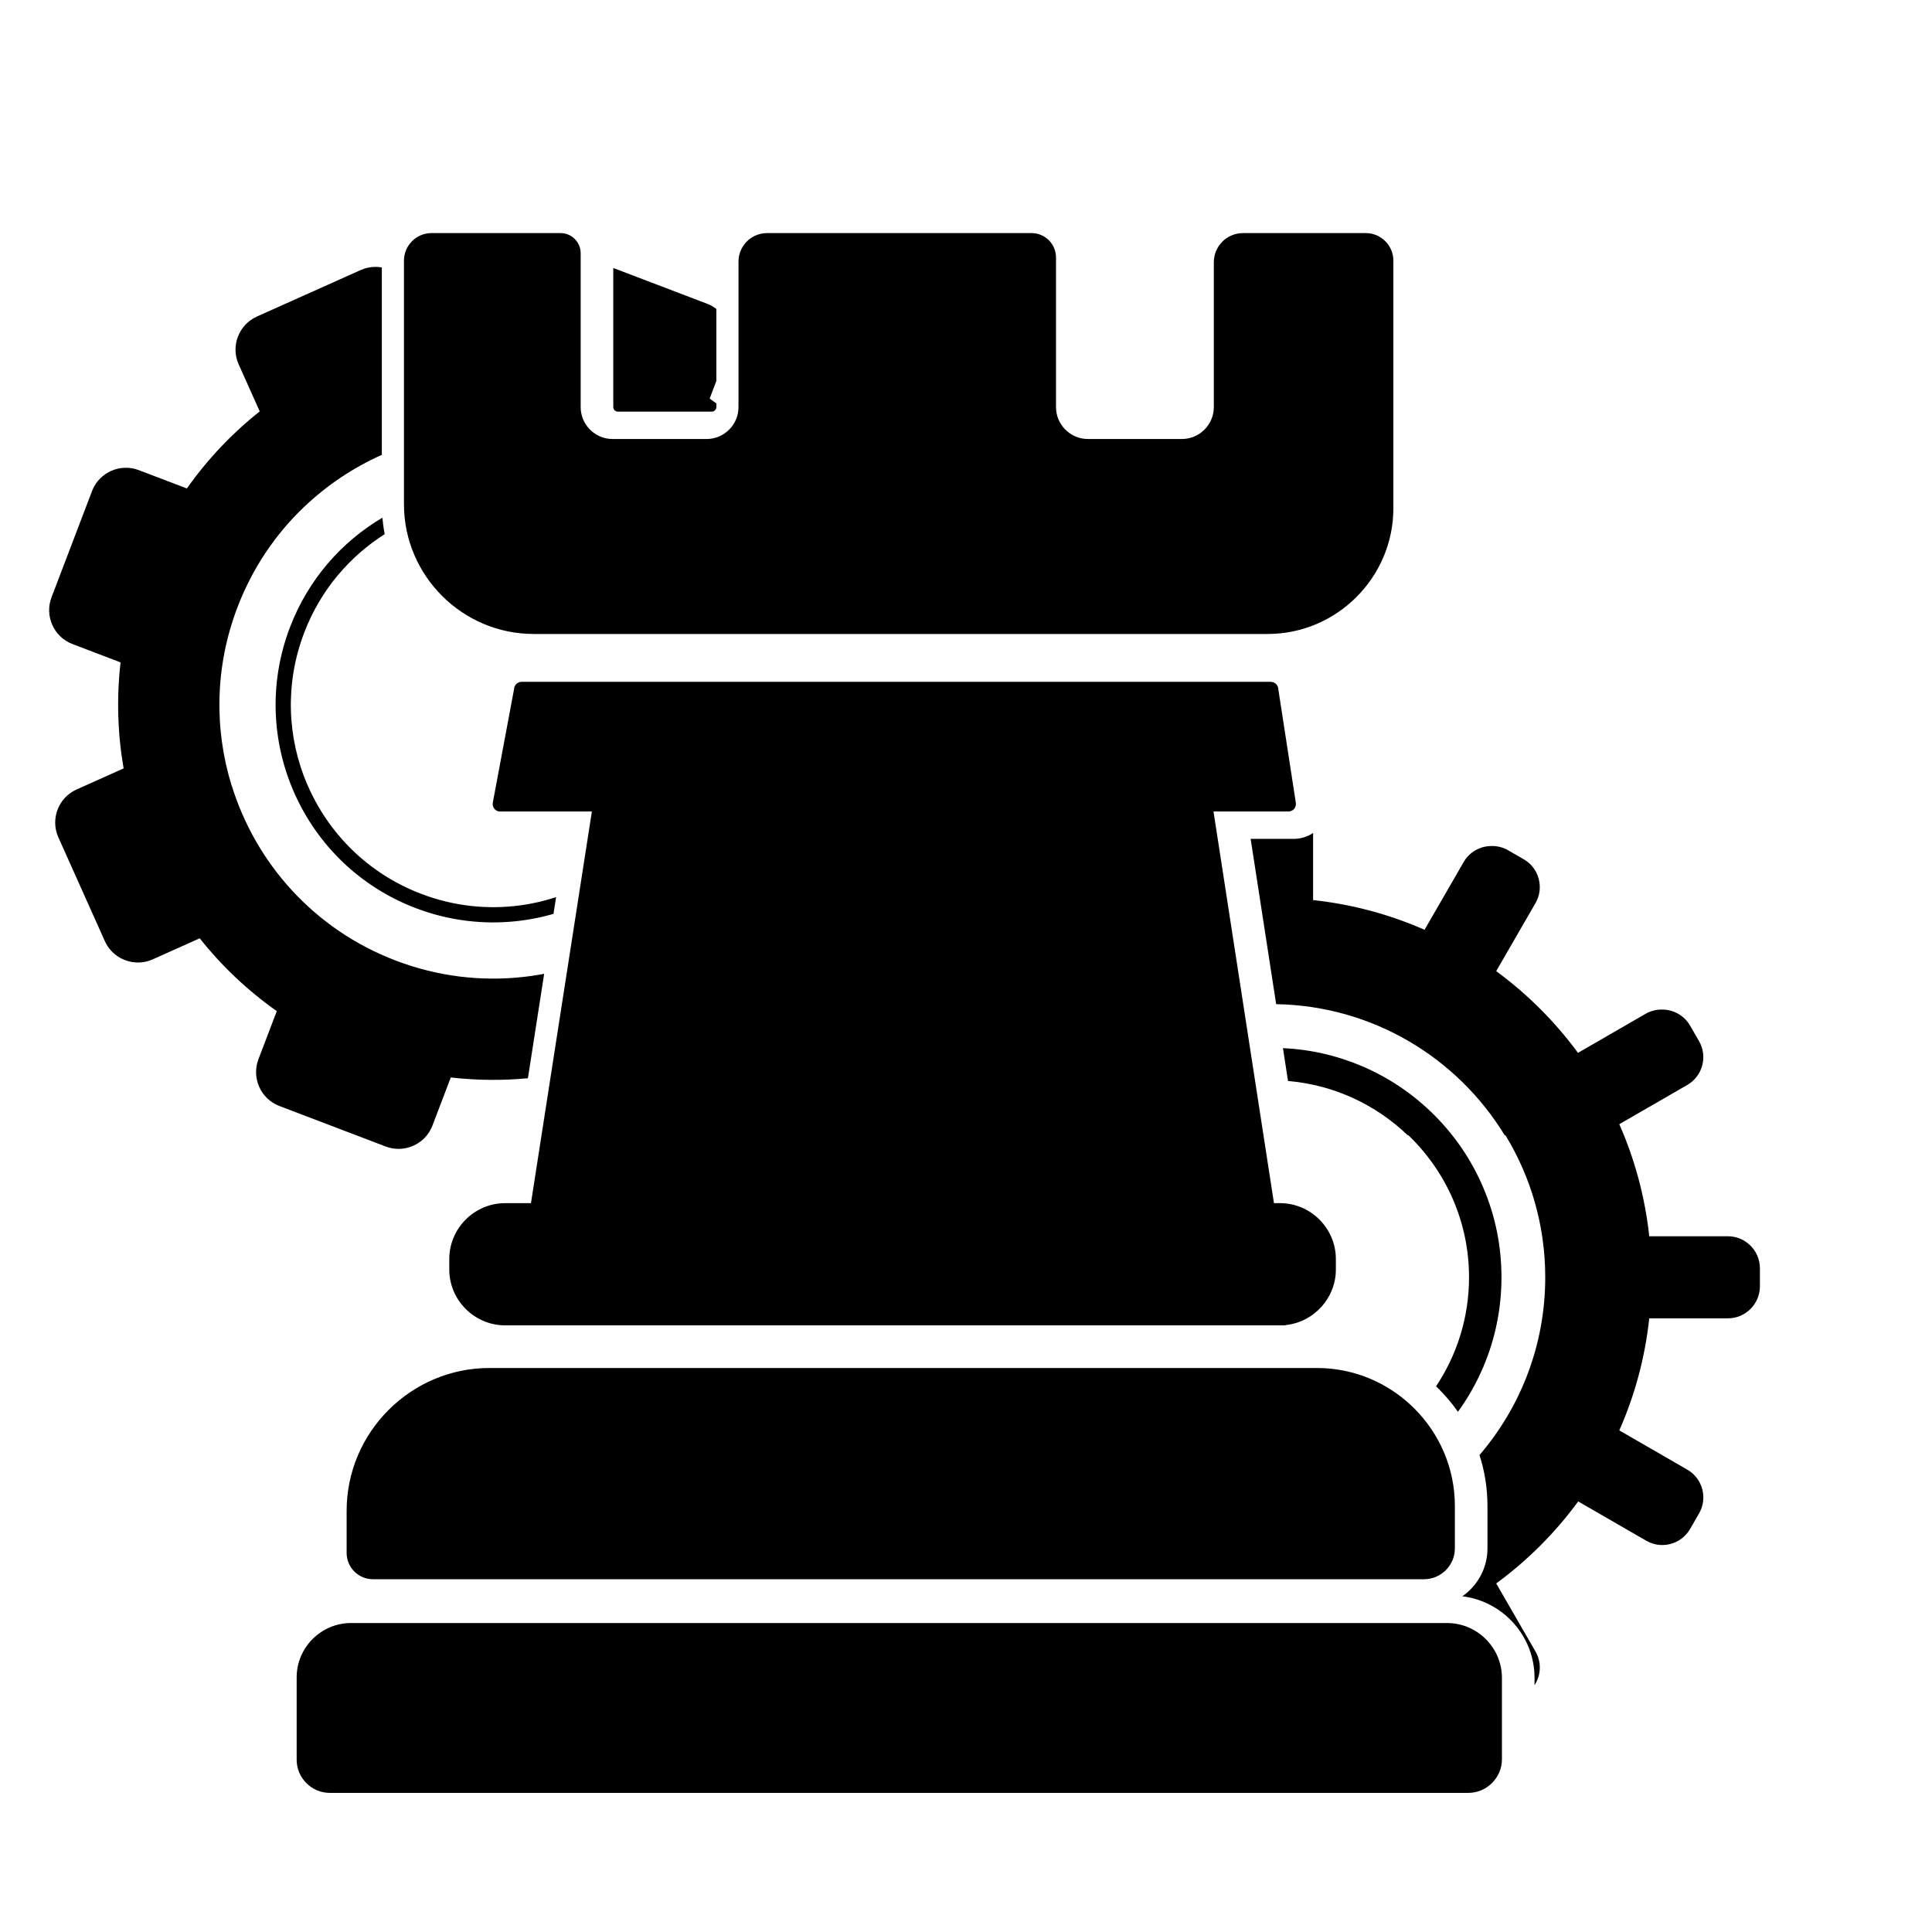
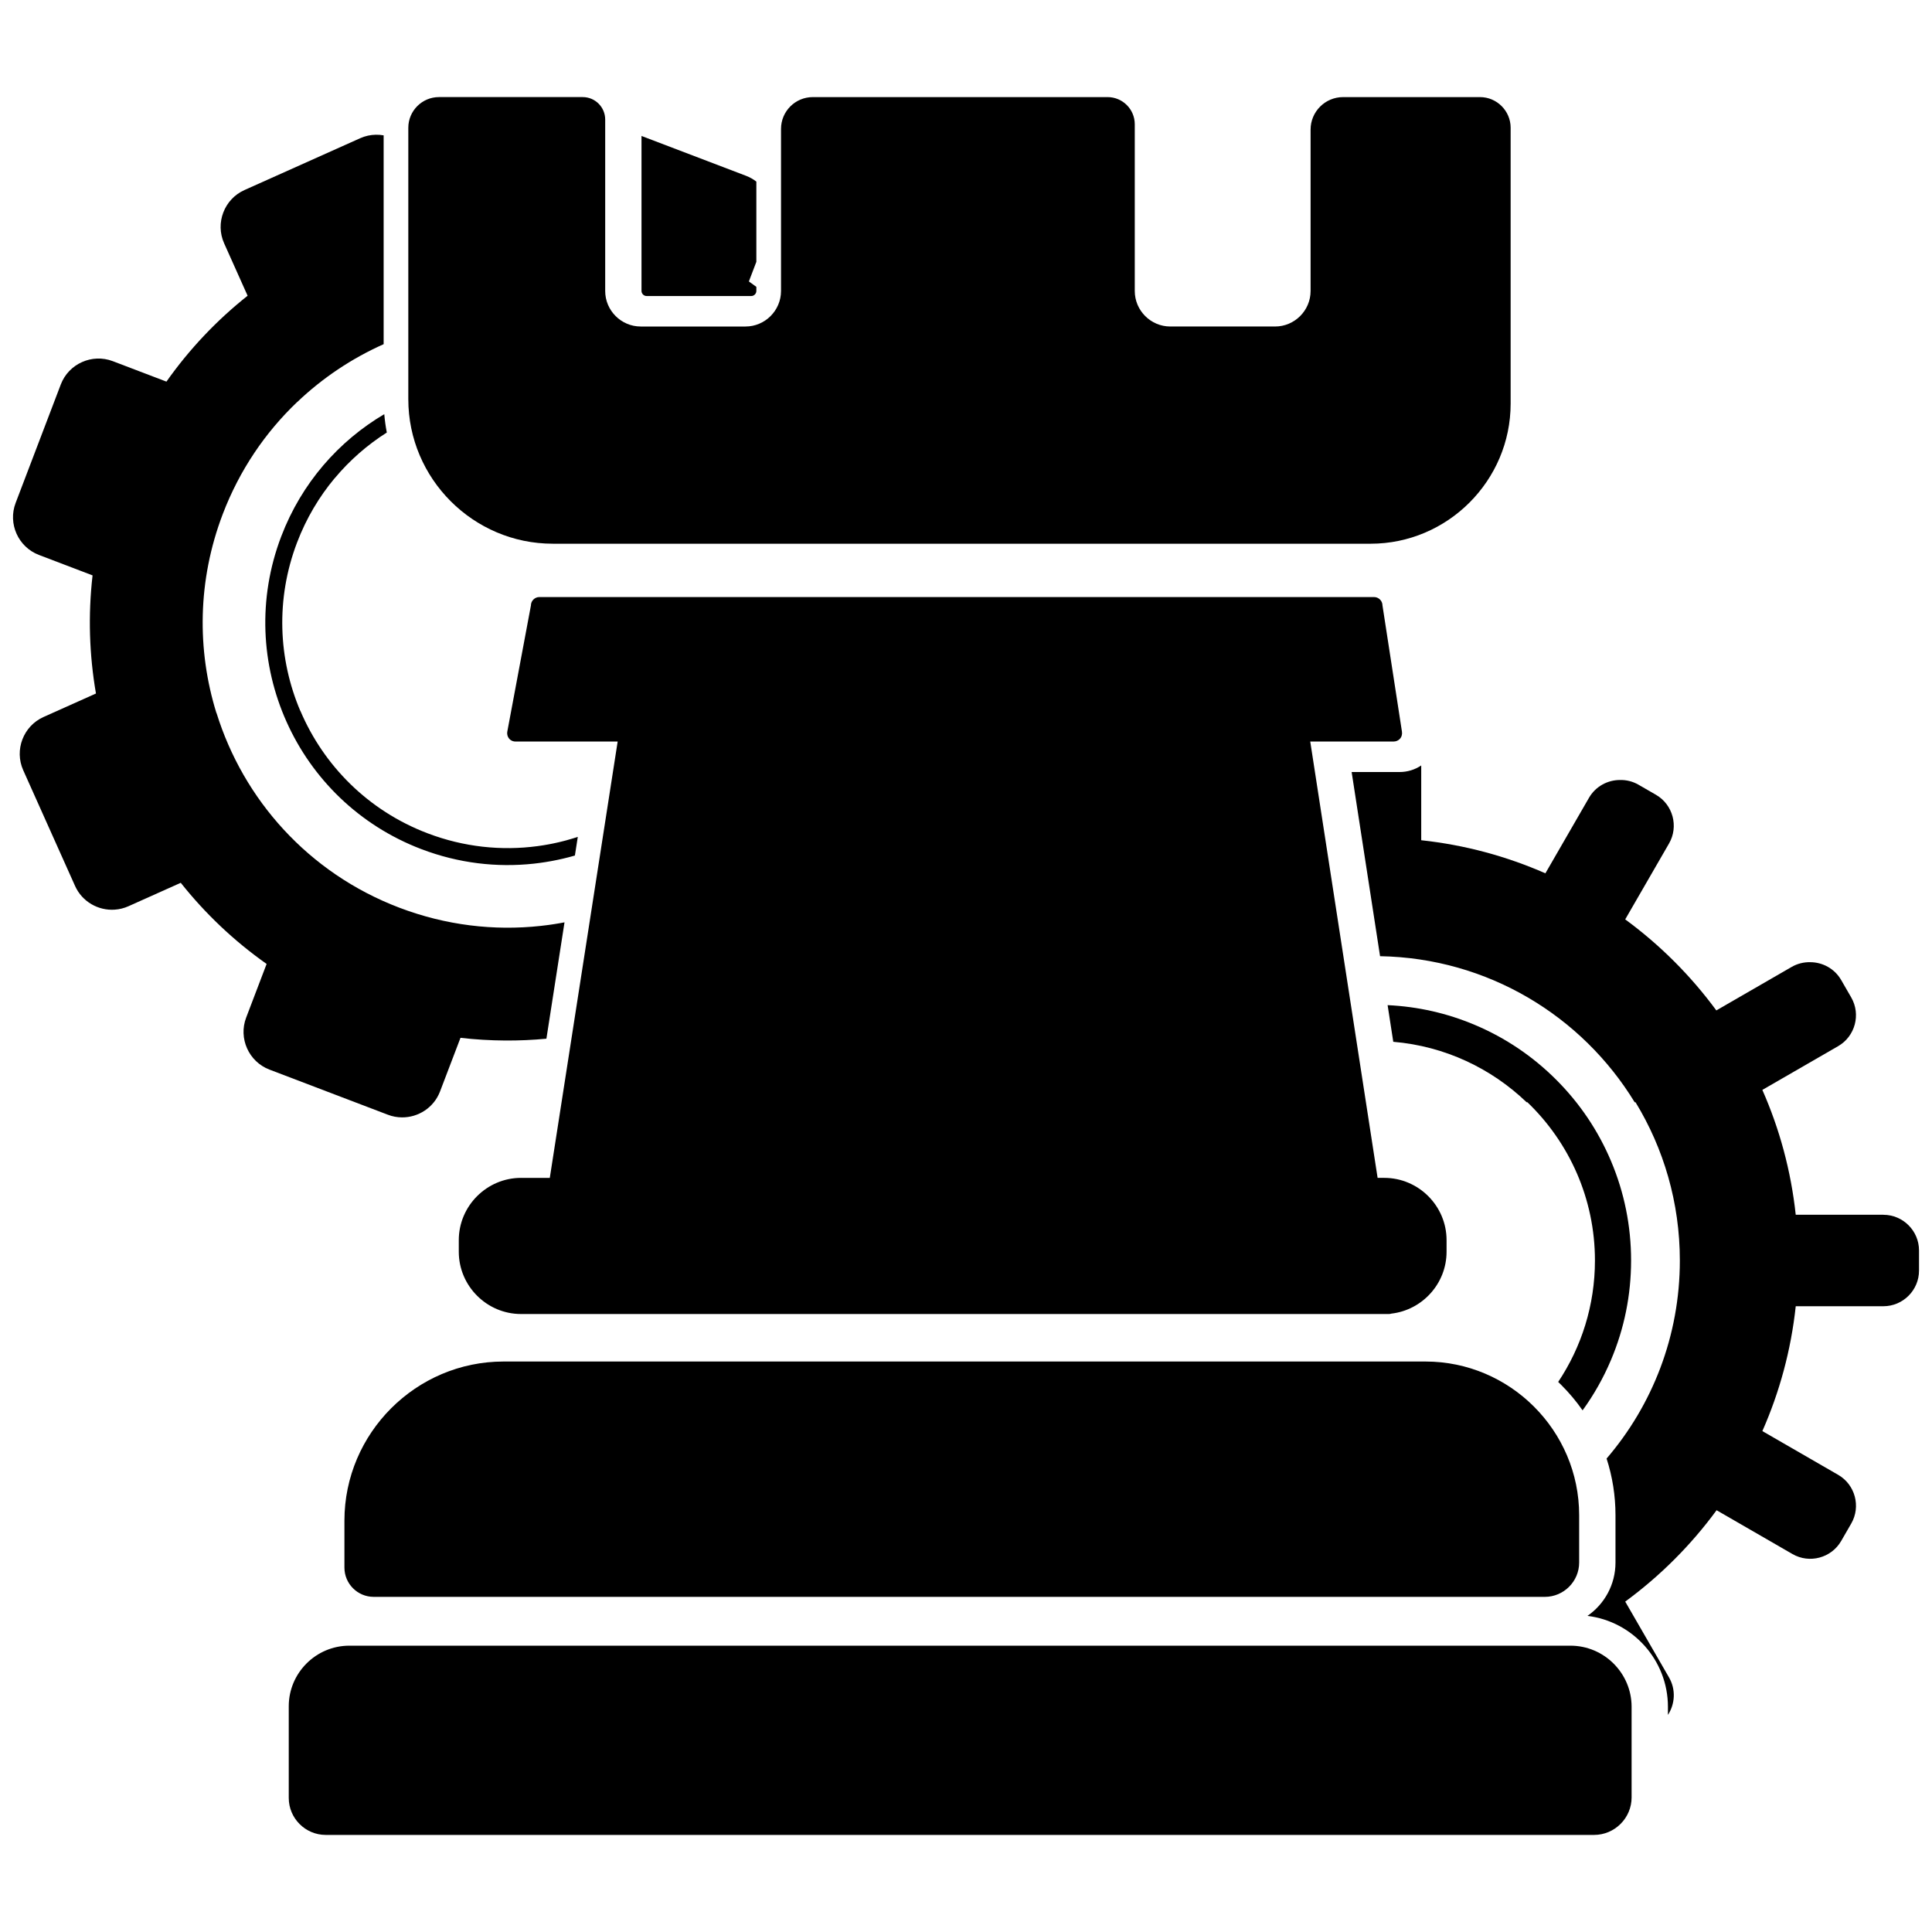
<svg xmlns="http://www.w3.org/2000/svg" id="Layer_1" version="1.1" viewBox="0 0 3000 3000">
  <g>
    <g>
-       <path d="M844.69,1512.16c-1.5.28-3.01.56-4.52.83-.79.14-1.58.28-2.36.42-1.88.32-3.76.63-5.64.93-1.07.17-2.13.33-3.2.49-.95.15-1.9.29-2.86.43-1.24.17-2.48.35-3.73.52-.54.07-1.08.14-1.61.21-2.79.36-5.58.7-8.38,1.01-.23.03-.47.06-.7.08-64.76,7.07-132.12-.7-197.17-25.5-126.88-48.37-217.17-150.95-254.55-271.29-.05,0-.1-.01-.16-.01-27.22-87.67-26.37-184.76,8.87-277.18,23.31-61.14,59.21-113.77,103.61-156.09l-.03.13c35.47-33.84,76.37-61.1,120.64-80.83v-291.04c-3.59-.63-7.24-.92-10.91-.85-7.34.12-14.75,1.69-21.84,4.87l-161.28,72.24c-28.18,12.62-40.91,46.02-28.29,74.2l32.73,73.07c-42.69,33.89-80.91,74.02-113.13,119.69l-74.77-28.5c-28.86-11-61.47,3.61-72.48,32.46l-62.95,165.13c-11,28.86,3.61,61.47,32.46,72.47l74.77,28.51c-6.37,55.52-4.56,110.92,4.73,164.63l-73.07,32.73c-28.18,12.62-40.92,46.02-28.29,74.2l72.24,161.28c9.87,22.04,32.45,34.63,55.3,33.03,6.42-.43,12.86-1.98,19.05-4.75l72.95-32.68c33.89,42.68,74.01,80.89,119.66,113.09l-28.5,74.77h0c-11.01,28.86,3.61,61.47,32.46,72.48l165.13,62.95c6.35,2.42,12.88,3.6,19.32,3.66,22.89.28,44.69-13.57,53.29-36.13l28.51-74.75c20.81,2.39,41.61,3.62,62.31,3.74,19.25.12,38.42-.73,57.44-2.52l25.23-162.19c-.1.02-.19.04-.29.06ZM1112.35,479.74c-4.27-3.33-9.09-6.08-14.39-8.1l-145.67-55.53v216.07c0,3.74,3.28,7.02,7.01,7.02h146.04c3.73,0,7.01-3.28,7.01-7.02v-5.76c-3.44-2.55-6.91-5.06-10.42-7.53l10.42-27.34v-111.81Z" />
-       <path d="M848.5,1397.53c-.62.17-1.25.34-1.88.51-1.37.37-2.74.72-4.11,1.07-.9.22-1.79.44-2.68.66-1.23.3-2.45.6-3.68.88-1.42.33-2.83.64-4.25.94-1.12.24-2.24.48-3.36.71-1.81.37-3.62.73-5.44,1.07-.7.13-1.41.25-2.12.38-1.68.3-3.37.59-5.06.87-.61.1-1.23.19-1.85.29-2.03.32-4.08.62-6.12.9-.24.03-.47.07-.7.1-50.15,6.7-102.63,1.35-153.23-17.94-41.54-15.83-77.77-39.53-107.65-68.75s-53.4-63.96-69.52-101.87c-.04.01-.08.02-.12.03-30.67-72.13-34.57-155.76-4.44-234.78,12.77-33.5,30.67-63.54,52.44-89.59.02.03.03.05.04.08,20.95-25.08,45.49-46.46,72.55-63.64-1.63-8.42-2.81-16.96-3.54-25.59-63.53,37.52-115.25,96.02-143.58,170.32-66.45,174.29,20.97,369.46,195.26,435.91,51.73,19.72,105.3,25.87,156.8,20.24.13-.02.26-.03.39-.05,2.54-.28,5.08-.58,7.6-.92.15-.02.3-.04.45-.06,5.13-.69,10.23-1.5,15.31-2.43.65-.11,1.29-.24,1.93-.36,1.76-.33,3.53-.68,5.29-1.04.85-.17,1.7-.34,2.54-.52,1.62-.35,3.24-.71,4.85-1.08.84-.19,1.69-.37,2.53-.57,2.16-.51,4.33-1.05,6.48-1.6,1.26-.32,2.51-.67,3.77-1,1.01-.28,2.02-.55,3.02-.83,1.01-.28,2.02-.57,3.04-.87l4.04-25.98c-4.96,1.63-9.96,3.13-15,4.51Z" />
+       <path d="M876.25,1432.26c-1.67.31-3.35.62-5.04.92-.88.16-1.76.31-2.63.47-2.09.36-4.19.7-6.28,1.04-1.19.19-2.37.37-3.57.55-1.06.17-2.12.32-3.19.48-1.38.19-2.76.39-4.16.58-.6.08-1.2.16-1.79.23-3.11.4-6.22.78-9.34,1.13-.26.03-.52.07-.78.09-72.15,7.88-147.2-.78-219.67-28.41-141.36-53.89-241.96-168.18-283.6-302.25-.06,0-.11-.01-.18-.01-30.33-97.68-29.38-205.85,9.88-308.82,25.97-68.12,65.97-126.76,115.44-173.91l-.03.14c39.52-37.7,85.09-68.07,134.41-90.06V210.17c-4-.7-8.07-1.03-12.16-.95-8.18.13-16.43,1.88-24.33,5.43l-179.69,80.49c-31.4,14.06-45.58,51.27-31.52,82.67l36.47,81.41c-47.56,37.76-90.14,82.47-126.04,133.35l-83.3-31.75c-32.15-12.26-68.49,4.02-80.75,36.16l-70.13,183.98c-12.26,32.15,4.02,68.49,36.16,80.74l83.3,31.76c-7.1,61.86-5.08,123.58,5.27,183.42l-81.41,36.47c-31.4,14.06-45.59,51.27-31.52,82.67l80.49,179.69c11,24.56,36.15,38.58,61.61,36.8,7.15-.48,14.33-2.21,21.22-5.29l81.28-36.41c37.76,47.55,82.46,90.12,133.32,126l-31.75,83.3h0c-12.27,32.15,4.02,68.49,36.16,80.75l183.98,70.13c7.07,2.7,14.35,4.01,21.53,4.08,25.5.31,49.79-15.12,59.37-40.25l31.76-83.28c23.19,2.66,46.36,4.03,69.42,4.17,21.45.13,42.81-.81,64-2.81l28.11-180.7c-.11.02-.21.04-.32.07h.01ZM1174.46,282c-4.76-3.71-10.13-6.77-16.03-9.02l-162.3-61.87v240.73c0,4.17,3.65,7.82,7.81,7.82h162.71c4.16,0,7.81-3.65,7.81-7.82v-6.42c-3.83-2.84-7.7-5.64-11.61-8.39l11.61-30.46v-124.57h0Z" />
+       <path d="M880.49,1304.55c-.69.19-1.39.38-2.09.57-1.53.41-3.05.8-4.58,1.19-1,.25-1.99.49-2.99.74-1.37.33-2.73.67-4.1.98-1.58.37-3.15.71-4.74,1.05-1.25.27-2.5.53-3.74.79-2.02.41-4.03.81-6.06,1.19-.78.14-1.57.28-2.36.42-1.87.33-3.75.66-5.64.97-.68.11-1.37.21-2.06.32-2.26.36-4.55.69-6.82,1-.27.03-.52.08-.78.11-55.87,7.46-114.34,1.5-170.72-19.99-46.28-17.64-86.65-44.04-119.94-76.6s-59.49-71.26-77.45-113.5c-.04.01-.09.02-.13.03-34.17-80.36-38.52-173.54-4.95-261.58,14.23-37.32,34.17-70.79,58.43-99.82.02.03.03.06.04.09,23.34-27.94,50.68-51.76,80.83-70.9-1.82-9.38-3.13-18.9-3.94-28.51-70.78,41.8-128.4,106.98-159.97,189.76-74.03,194.18,23.36,411.63,217.55,485.66,57.63,21.97,117.32,28.82,174.7,22.55.14-.02.29-.03.43-.06,2.83-.31,5.66-.65,8.47-1.03.17-.02.33-.04.5-.07,5.72-.77,11.4-1.67,17.06-2.71.72-.12,1.44-.27,2.15-.4,1.96-.37,3.93-.76,5.89-1.16.95-.19,1.89-.38,2.83-.58,1.8-.39,3.61-.79,5.4-1.2.94-.21,1.88-.41,2.82-.63,2.41-.57,4.82-1.17,7.22-1.78,1.4-.36,2.8-.75,4.2-1.11,1.13-.31,2.25-.61,3.36-.92,1.13-.31,2.25-.63,3.39-.97l4.5-28.95c-5.53,1.82-11.1,3.49-16.71,5.02h0Z" />
    </g>
    <g>
-       <path d="M2683.11,1919.66h-122.16c-6.59-61.31-22.59-119.8-46.52-174.01l105.7-61.02c23.65-13.66,31.83-44.18,18.18-67.84l-14.06-24.36c-9.17-15.87-25.93-24.76-43.11-24.78-8.8-.21-17.75,1.91-25.88,6.6l-104.98,60.61c-35.62-48.47-78.49-91.3-126.99-126.87l61.08-105.79c13.65-23.65,5.47-54.18-18.18-67.84l-24.35-14.06c-8.14-4.7-17.08-6.81-25.88-6.6-17.19,0-33.97,8.89-43.14,24.78l-60.79,105.29c-53.94-23.71-112.11-39.56-173.06-46.12v-104.22c-8.86,5.96-19.28,9.16-30.19,9.16h-66.78l39.62,256.67c150.34,2.63,281.6,83.46,354.86,203.56h1.18c39.19,64.27,61.78,139.78,61.78,220.56,0,105.41-38.46,201.85-102.11,276.04,8.16,25.19,12.4,51.75,12.4,78.93v66.03c0,30.78-15.47,58-39.05,74.32,63.1,7.69,112.14,61.58,112.14,126.72v11.26c9.95-15.21,11.22-35.39,1.56-52.12l-61.08-105.79c48.67-35.69,91.65-78.68,127.34-127.34l105.78,61.08c23.66,13.66,54.18,5.47,67.84-18.18l14.06-24.36c13.66-23.65,5.48-54.18-18.18-67.84l-105.7-61.02c23.93-54.21,39.93-112.7,46.52-174.01h122.15c27.31,0,49.66-22.35,49.66-49.66v-28.12c0-27.31-22.35-49.66-49.66-49.66Z" />
-       <path d="M2303.47,1844.7c-17.95-42.43-43.63-80.53-76.34-113.24-32.71-32.71-70.81-58.4-113.24-76.34-38.76-16.4-79.64-25.66-121.74-27.61l7.89,51.07c71.83,6.05,136.67,37.03,185.82,84.24h1.09c58,55.7,94.16,133.99,94.16,220.56,0,62.56-18.88,120.78-51.23,169.29,1.51,1.44,3.01,2.9,4.5,4.39,10.97,10.97,20.83,22.75,29.51,35.19,15.78-21.75,29.02-45.22,39.58-70.19,18.58-43.94,28.01-90.6,28.01-138.68s-9.42-94.74-28.01-138.68Z" />
+       <path d="M2924.5,1886.27h-136.1c-7.34-68.31-25.17-133.47-51.83-193.87l117.76-67.98c26.35-15.22,35.46-49.22,20.25-75.58l-15.66-27.14c-10.22-17.68-28.89-27.59-48.03-27.61-9.8-.23-19.78,2.13-28.83,7.35l-116.96,67.53c-39.69-54-87.45-101.72-141.48-141.35l68.05-117.86c15.21-26.35,6.09-60.36-20.25-75.58l-27.13-15.66c-9.07-5.24-19.03-7.59-28.83-7.35-19.15,0-37.85,9.9-48.06,27.61l-67.73,117.31c-60.1-26.42-124.91-44.08-192.81-51.38v-116.12c-9.87,6.64-21.48,10.21-33.64,10.21h-74.4l44.14,285.97c167.5,2.93,313.74,92.99,395.36,226.79h1.31c43.66,71.61,68.83,155.73,68.83,245.73,0,117.44-42.85,224.89-113.76,307.55,9.09,28.07,13.82,57.66,13.82,87.94v73.57c0,34.29-17.24,64.62-43.51,82.8,70.3,8.57,124.94,68.61,124.94,141.18v12.55c11.09-16.95,12.5-39.43,1.74-58.07l-68.05-117.86c54.22-39.76,102.11-87.66,141.87-141.87l117.85,68.05c26.36,15.22,60.36,6.09,75.58-20.25l15.66-27.14c15.22-26.35,6.11-60.36-20.25-75.58l-117.76-67.98c26.66-60.4,44.49-125.56,51.83-193.87h136.09c30.43,0,55.33-24.9,55.33-55.33v-31.33c0-30.43-24.9-55.33-55.33-55.33h0Z" />
+       <path d="M2501.53,1802.76c-20-47.27-48.61-89.72-85.05-126.16-36.44-36.44-78.89-65.07-126.16-85.05-43.18-18.27-88.73-28.59-135.64-30.76l8.79,56.9c80.03,6.74,152.27,41.26,207.03,93.85h1.21c64.62,62.06,104.91,149.28,104.91,245.73,0,69.7-21.03,134.57-57.08,188.61,1.68,1.6,3.35,3.23,5.01,4.89,12.22,12.22,23.21,25.35,32.88,39.21,17.58-24.23,32.33-50.38,44.1-78.2,20.7-48.96,31.21-100.94,31.21-154.51s-10.5-105.55-31.21-154.51Z" />
    </g>
  </g>
  <g>
-     <path d="M1146.73,406.27v225.91c0,27.24-22.29,49.51-49.51,49.51h-146.03c-27.24,0-49.51-22.29-49.51-49.51v-238.95c0-17.28-14.01-31.29-31.29-31.29h-200.43c-23.48,0-42.68,19.22-42.68,42.7v378.43c0,110.75,90.61,201.35,201.35,201.35l.02.02h1139.73c107.38,0,195.24-87.86,195.24-195.24v-384.54c0-23.48-19.22-42.7-42.68-42.7h-190.82c-25.02,0-45.31,20.29-45.31,45.31v224.9c0,27.24-22.29,49.51-49.51,49.51h-146.03c-27.24,0-49.51-22.29-49.51-49.51v-232.33c0-20.91-16.95-37.88-37.88-37.88h-410.84c-24.47,0-44.3,19.83-44.3,44.3Z" />
-     <path d="M1987.52,1868.24h-9.32l-93.88-608.15h116.35c3.23,0,6.18-1.32,8.31-3.45,2.66-2.66,3.74-6.51,3.17-10.2l-27.15-175.94c0-6.46-5.3-11.76-11.76-11.76H809.92c-6.46,0-11.76,5.3-11.76,11.76l-32.89,175.61c-.86,4.57.92,9.37,4.77,11.98,1.87,1.28,4.13,2.02,6.57,2.02h142.45l-94.59,608.15h-40.02l-.02-.02c-47.73,0-86.8,39.07-86.8,86.8v16.16c0,47.73,39.07,86.8,86.8,86.8h1209.37c1.25,0,2.48-.2,3.63-.57,43.12-4.97,76.89-41.84,76.89-86.23v-16.16c0-47.73-39.07-86.8-86.8-86.8Z" />
-     <path d="M760.01,2124.21c-121.96,0-221.76,99.8-221.76,221.76v65.52c0,22.38,18.31,40.7,40.7,40.7v.02h1632.34c26.3,0,47.82-21.52,47.82-47.82v-66.03c0-117.78-96.37-214.15-214.15-214.15H760.01Z" />
-     <path d="M2332.2,2731.71v-126.29c0-46.85-38.32-85.18-85.18-85.18H545.03c-46.41,0-84.38,37.97-84.38,84.38v127.87c0,28.32,23.17,51.49,51.49,51.49h1767.78c28.76,0,52.28-23.53,52.28-52.28Z" />
+     <path d="M1212.76,200.15v251.69c0,30.35-24.83,55.16-55.16,55.16h-162.7c-30.35,0-55.16-24.83-55.16-55.16V185.62c0-19.25-15.61-34.86-34.86-34.86h-223.31c-26.16,0-47.55,21.41-47.55,47.57v421.62c0,123.39,100.95,224.33,224.33,224.33l.02.02h1269.82c119.64,0,217.52-97.89,217.52-217.52V198.35c0-26.16-21.41-47.57-47.55-47.57h-212.6c-27.88,0-50.48,22.61-50.48,50.48v250.57c0,30.35-24.83,55.16-55.16,55.16h-162.7c-30.35,0-55.16-24.83-55.16-55.16V192.98c0-23.3-18.88-42.2-42.2-42.2h-457.73c-27.26,0-49.36,22.09-49.36,49.36h-.01Z" />
+     <path d="M2149.52,1828.98h-10.38l-104.6-677.56h129.63c3.6,0,6.89-1.47,9.26-3.84,2.96-2.96,4.17-7.25,3.53-11.36l-30.25-196.02c0-7.2-5.9-13.1-13.1-13.1H837.51c-7.2,0-13.1,5.9-13.1,13.1l-36.64,195.65c-.96,5.09,1.02,10.44,5.31,13.35,2.08,1.43,4.6,2.25,7.32,2.25h158.71l-105.39,677.56h-44.59l-.02-.02c-53.18,0-96.71,43.53-96.71,96.71v18c0,53.18,43.53,96.71,96.71,96.71h1347.4c1.39,0,2.76-.22,4.04-.64,48.04-5.54,85.67-46.62,85.67-96.07v-18c0-53.18-43.53-96.71-96.71-96.71h0Z" />
+     <path d="M781.9,2114.17c-135.88,0-247.07,111.19-247.07,247.07v73c0,24.93,20.4,45.35,45.35,45.35v.02h1818.65c29.3,0,53.28-23.98,53.28-53.28v-73.57c0-131.22-107.37-238.59-238.59-238.59H781.9Z" />
+     <path d="M2533.54,2791.01v-140.7c0-52.2-42.69-94.9-94.9-94.9H542.39c-51.71,0-94.01,42.3-94.01,94.01v142.46c0,31.55,25.81,57.37,57.37,57.37h1969.55c32.04,0,58.25-26.22,58.25-58.25h0Z" />
  </g>
</svg>
